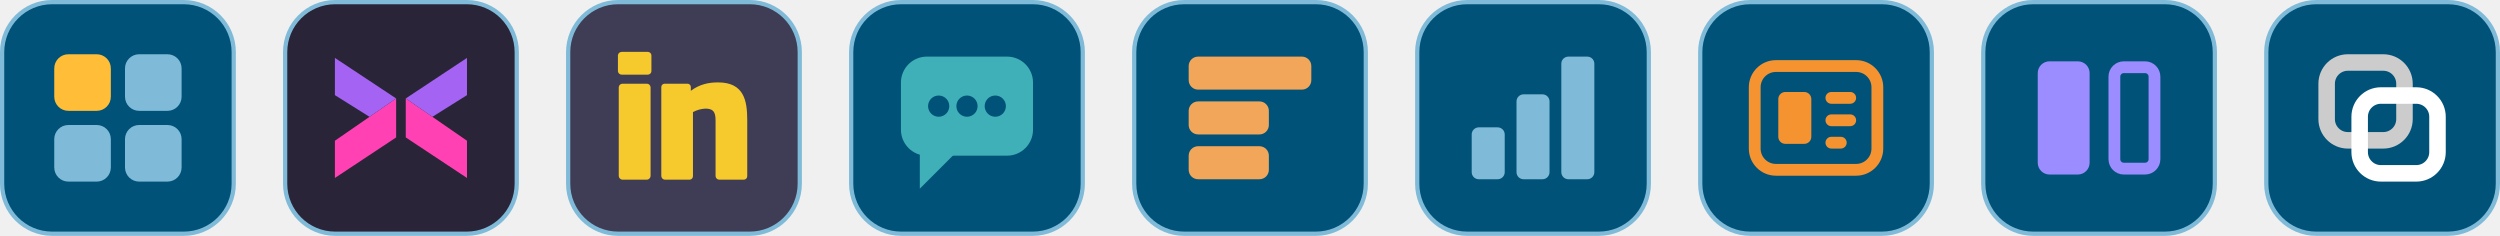
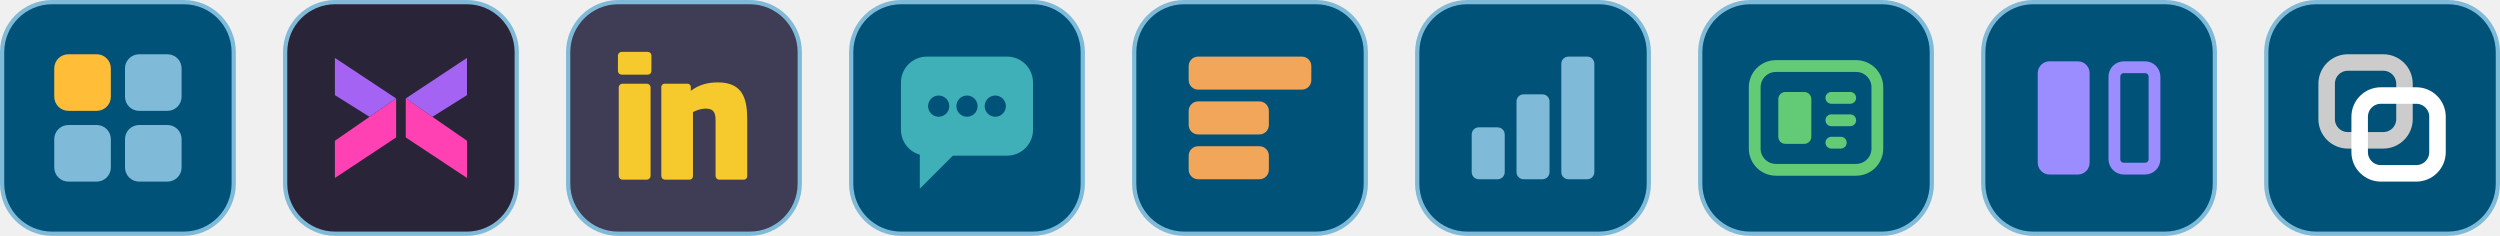
<svg xmlns="http://www.w3.org/2000/svg" viewBox="0 0 1060 100" width="2120" height="200">
  <g transform="translate(0 0)">
    <rect x="0.9" y="0.9" width="98.2" height="98.2" rx="21.2" fill="#005278" stroke="#7FBBD8" stroke-width="1.8" />
    <rect x="23" y="23" width="24" height="24" rx="6" fill="#FFBD38" />
    <rect x="53" y="23" width="24" height="24" rx="6" fill="#7FBBD8" />
    <rect x="23" y="53" width="24" height="24" rx="6" fill="#7FBBD8" />
    <rect x="53" y="53" width="24" height="24" rx="6" fill="#7FBBD8" />
  </g>
  <g transform="translate(120 0)">
    <rect x="0.9" y="0.9" width="98.2" height="98.2" rx="21.2" fill="#2A2438" stroke="#7FBBD8" stroke-width="1.8" />
    <g transform="translate(22.00 24.55) scale(1.0182)">
      <g transform="translate(-777.5 -515)">
        <path d="M1050.836,303.307v15.511l25.494-16.88V285.7Z" transform="translate(-273.336 246.183)" fill="#FF41B4" />
        <path d="M1076.33,303.307v15.511l-25.494-16.88V285.7Z" transform="translate(-243.83 246.183)" fill="#FF41B4" />
        <path d="M1050.836.894V16.4l14.407,9.027,11.087-7.658Z" transform="translate(-273.336 514.106)" fill="#A463F2" />
        <path d="M1076.33.894V16.4l-14.408,9.027-11.086-7.658Z" transform="translate(-243.83 514.106)" fill="#A463F2" />
      </g>
    </g>
  </g>
  <g transform="translate(240 0)">
    <rect x="0.9" y="0.9" width="98.2" height="98.2" rx="21.2" fill="#3F3D56" stroke="#7FBBD8" stroke-width="1.8" />
    <g transform="translate(22 22) scale(0.571)">
      <g>
        <path d="M1540.04,922.1h-18.372a2.8,2.8,0,0,1-2.7-2.693V877.893c0-6.49-2.083-8.571-7.594-8.571a21.673,21.673,0,0,0-9.186,2.571V919.4a2.591,2.591,0,0,1-2.451,2.693H1481.37a2.8,2.8,0,0,1-2.695-2.693V853.281a2.456,2.456,0,0,1,2.45-2.449h17.024a2.456,2.456,0,0,1,2.451,2.449V856.1c6.492-4.9,13.351-6.244,20.209-6.244,19.23,0,21.681,13.469,21.681,28.041V919.4A2.59,2.59,0,0,1,1540.04,922.1Z" transform="translate(-1446.462 -827.198)" fill="#f6c92d" />
        <path d="M1473.7,847.656h-19.351a2.8,2.8,0,0,1-2.817-2.449v-12a2.8,2.8,0,0,1,2.817-2.449H1473.7a2.679,2.679,0,0,1,2.7,2.449v12A2.679,2.679,0,0,1,1473.7,847.656Zm-.611,78h-18.25a2.9,2.9,0,0,1-2.7-2.693v-66a2.786,2.786,0,0,1,2.7-2.571h18.25a2.785,2.785,0,0,1,2.694,2.571v66A2.9,2.9,0,0,1,1473.088,925.656Z" transform="translate(-1451.531 -830.758)" fill="#f6c92d" />
      </g>
    </g>
  </g>
  <g transform="translate(360 0)">
    <rect x="0.9" y="0.9" width="98.2" height="98.2" rx="21.2" fill="#005278" stroke="#7FBBD8" stroke-width="1.8" />
    <rect x="22" y="24" width="56" height="42" rx="11" fill="#40B0B8" />
    <path d="M30 64 L30 80 L46 64 Z" fill="#40B0B8" />
    <circle cx="38" cy="45" r="4.5" fill="#005278" />
    <circle cx="50" cy="45" r="4.5" fill="#005278" />
    <circle cx="62" cy="45" r="4.5" fill="#005278" />
  </g>
  <g transform="translate(480 0)">
    <rect x="0.9" y="0.9" width="98.2" height="98.2" rx="21.2" fill="#005278" stroke="#7FBBD8" stroke-width="1.8" />
    <rect x="24" y="24" width="52" height="14" rx="4" fill="#F2A65A" />
    <rect x="24" y="43" width="34" height="14" rx="4" fill="#F2A65A" />
    <rect x="24" y="62" width="34" height="14" rx="4" fill="#F2A65A" />
  </g>
  <g transform="translate(600 0)">
    <rect x="0.9" y="0.9" width="98.2" height="98.2" rx="21.2" fill="#005278" stroke="#7FBBD8" stroke-width="1.8" />
    <rect x="24" y="54" width="14" height="22" rx="3" fill="#7FBBD8" />
    <rect x="43" y="40" width="14" height="36" rx="3" fill="#7FBBD8" />
    <rect x="62" y="24" width="14" height="52" rx="3" fill="#7FBBD8" />
  </g>
  <g transform="translate(720 0)">
    <rect x="0.9" y="0.9" width="98.2" height="98.2" rx="21.2" fill="#005278" stroke="#7FBBD8" stroke-width="1.8" />
-     <rect x="24" y="28" width="52" height="44" rx="9" fill="none" stroke="#F59331" stroke-width="5" />
-     <rect x="34" y="39" width="14" height="22" rx="3" fill="#F59331" />
-     <rect x="54" y="39" width="13" height="5" rx="2.5" fill="#F59331" />
-     <rect x="54" y="48.5" width="13" height="5" rx="2.5" fill="#F59331" />
-     <rect x="54" y="58" width="9" height="5" rx="2.5" fill="#F59331" />
+     <rect x="24" y="28" width="52" height="44" rx="9" fill="none" stroke="#63CB76" stroke-width="5" />
+     <rect x="34" y="39" width="14" height="22" rx="3" fill="#63CB76" />
+     <rect x="54" y="39" width="13" height="5" rx="2.5" fill="#63CB76" />
+     <rect x="54" y="48.5" width="13" height="5" rx="2.5" fill="#63CB76" />
+     <rect x="54" y="58" width="9" height="5" rx="2.5" fill="#63CB76" />
  </g>
  <g transform="translate(840 0)">
    <rect x="0.9" y="0.9" width="98.2" height="98.2" rx="21.2" fill="#005278" stroke="#7FBBD8" stroke-width="1.8" />
    <rect x="24" y="26" width="22" height="48" rx="5" fill="#9B8CFF" />
    <rect x="56.5" y="28.5" width="17" height="43" rx="4" fill="none" stroke="#9B8CFF" stroke-width="5" />
  </g>
  <g transform="translate(960 0)">
    <rect x="0.9" y="0.9" width="98.2" height="98.2" rx="21.2" fill="#005278" stroke="#7FBBD8" stroke-width="1.8" />
    <rect x="26.5" y="26.5" width="33" height="33" rx="9" fill="none" stroke="#CCCCCC" stroke-width="7" />
    <rect x="40.5" y="40.5" width="33" height="33" rx="9" fill="none" stroke="#FFFFFF" stroke-width="7" />
  </g>
</svg>
